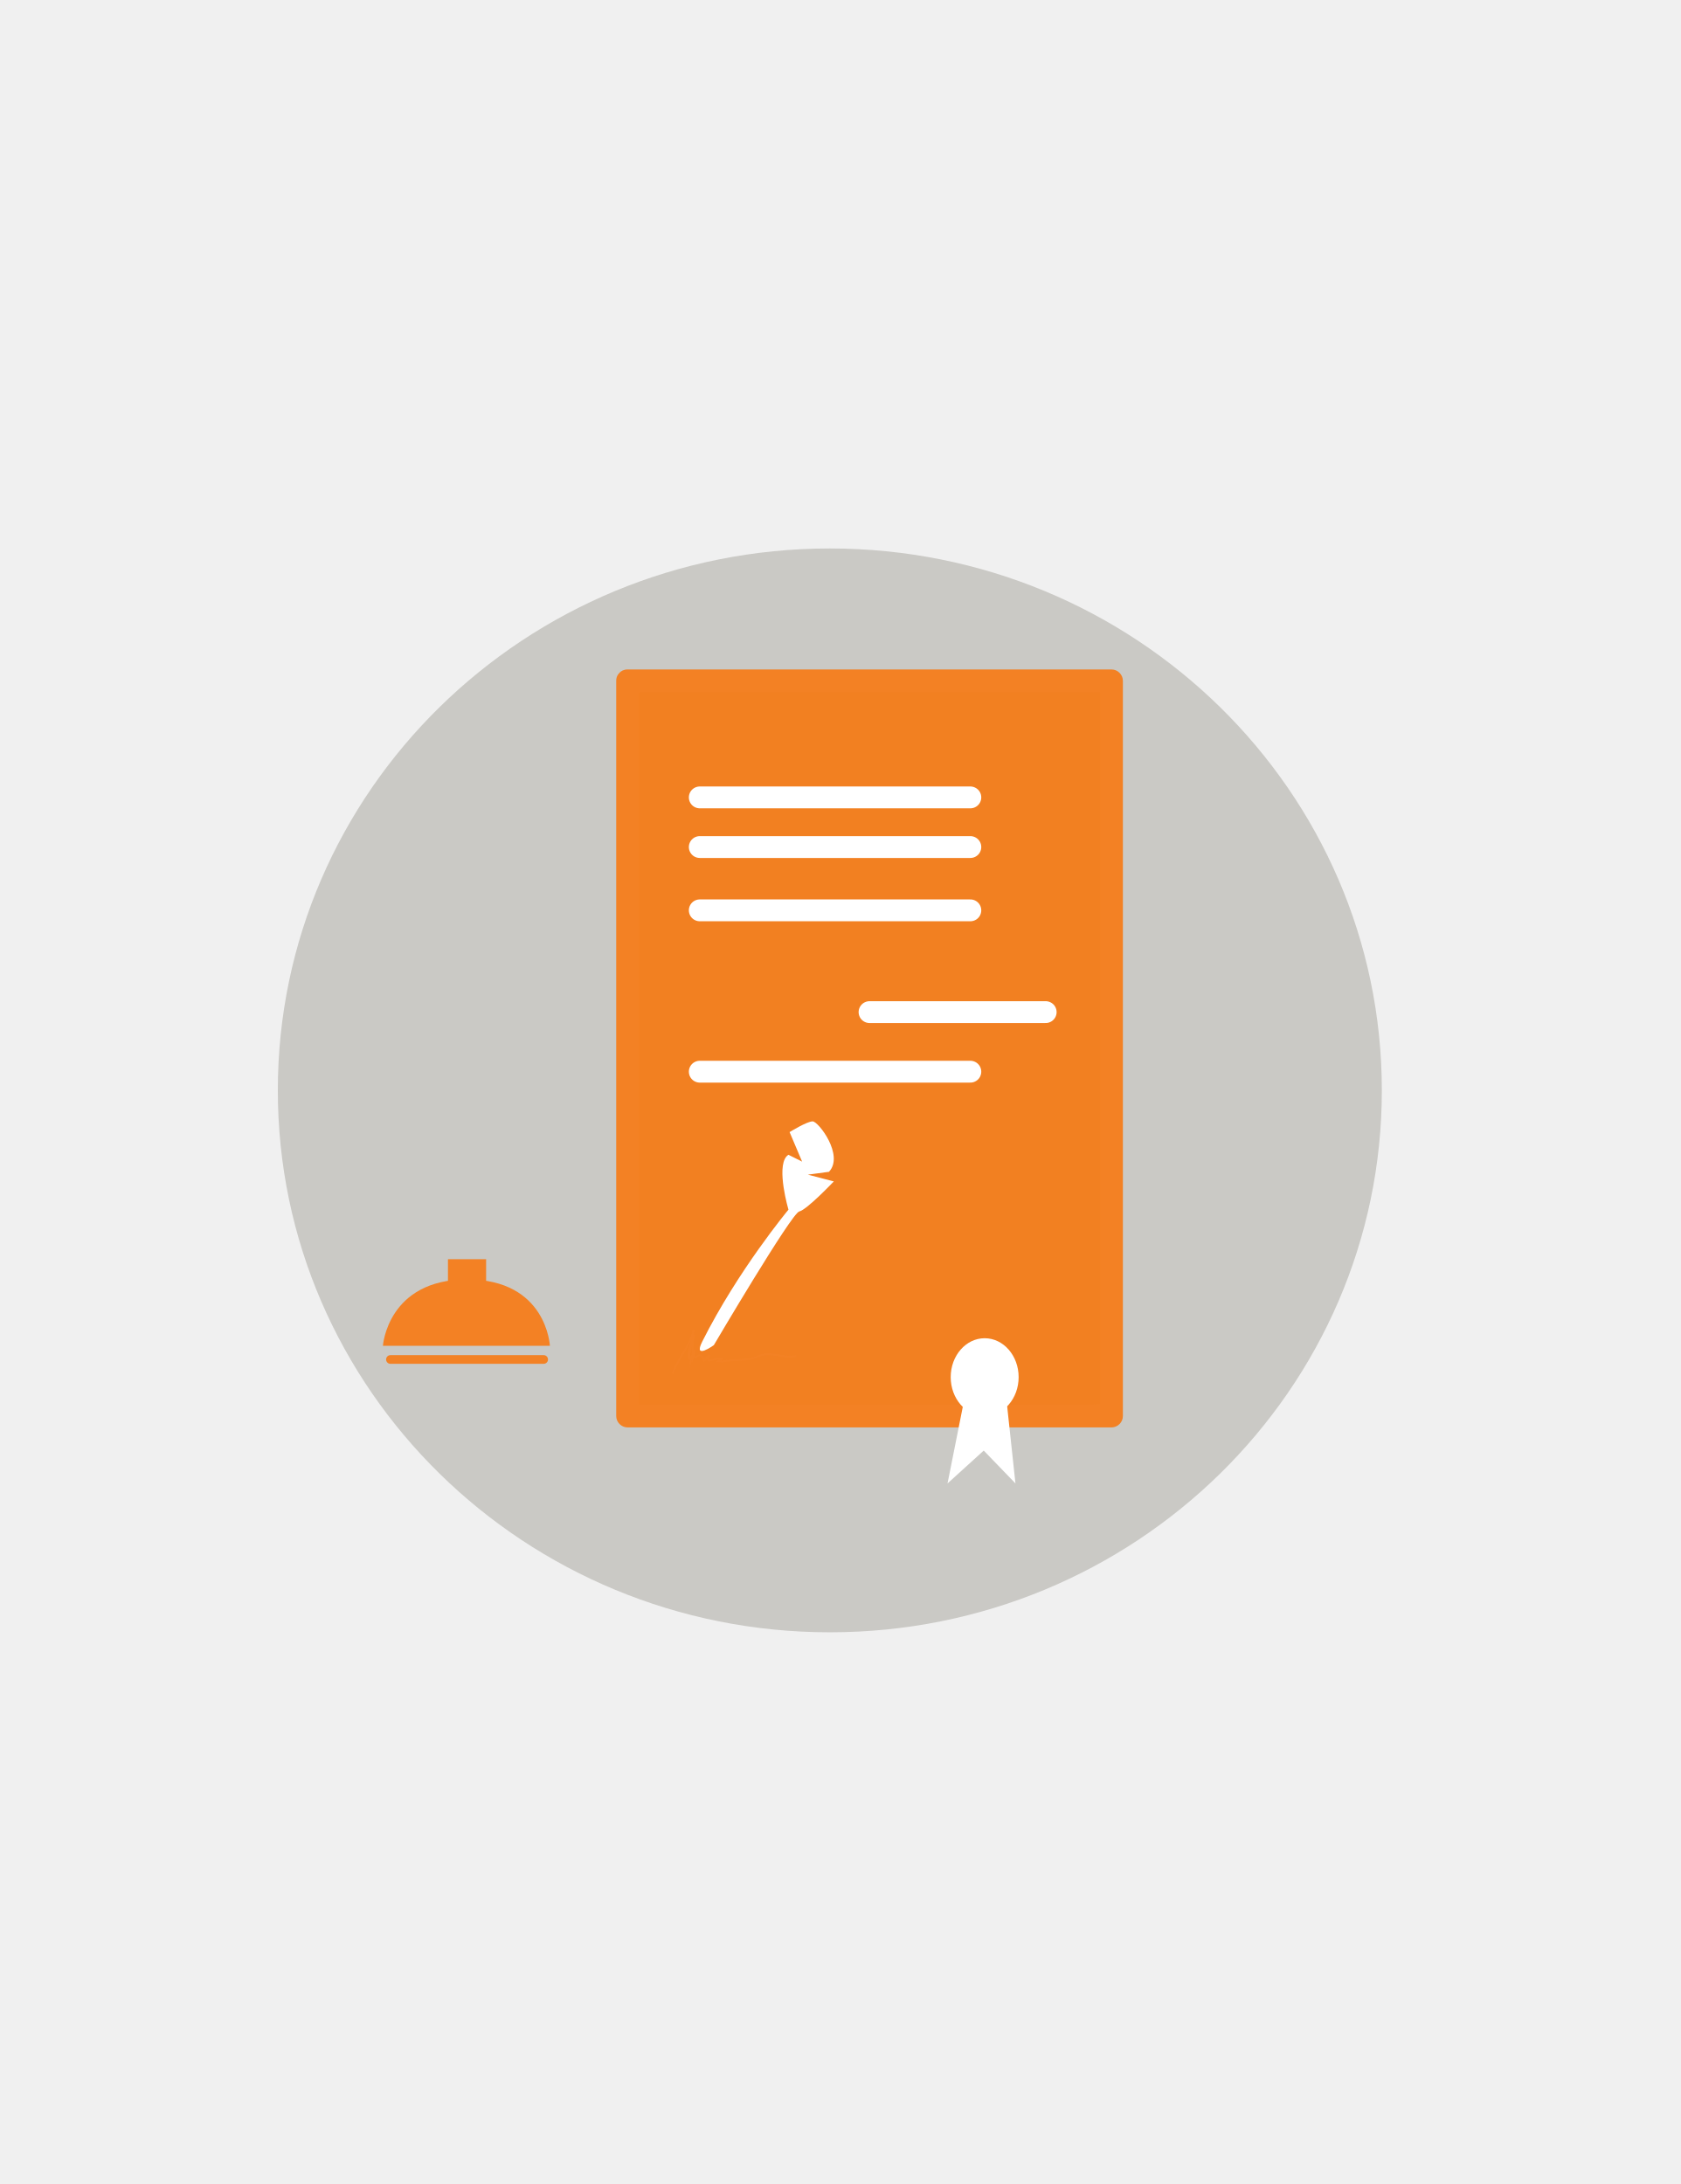
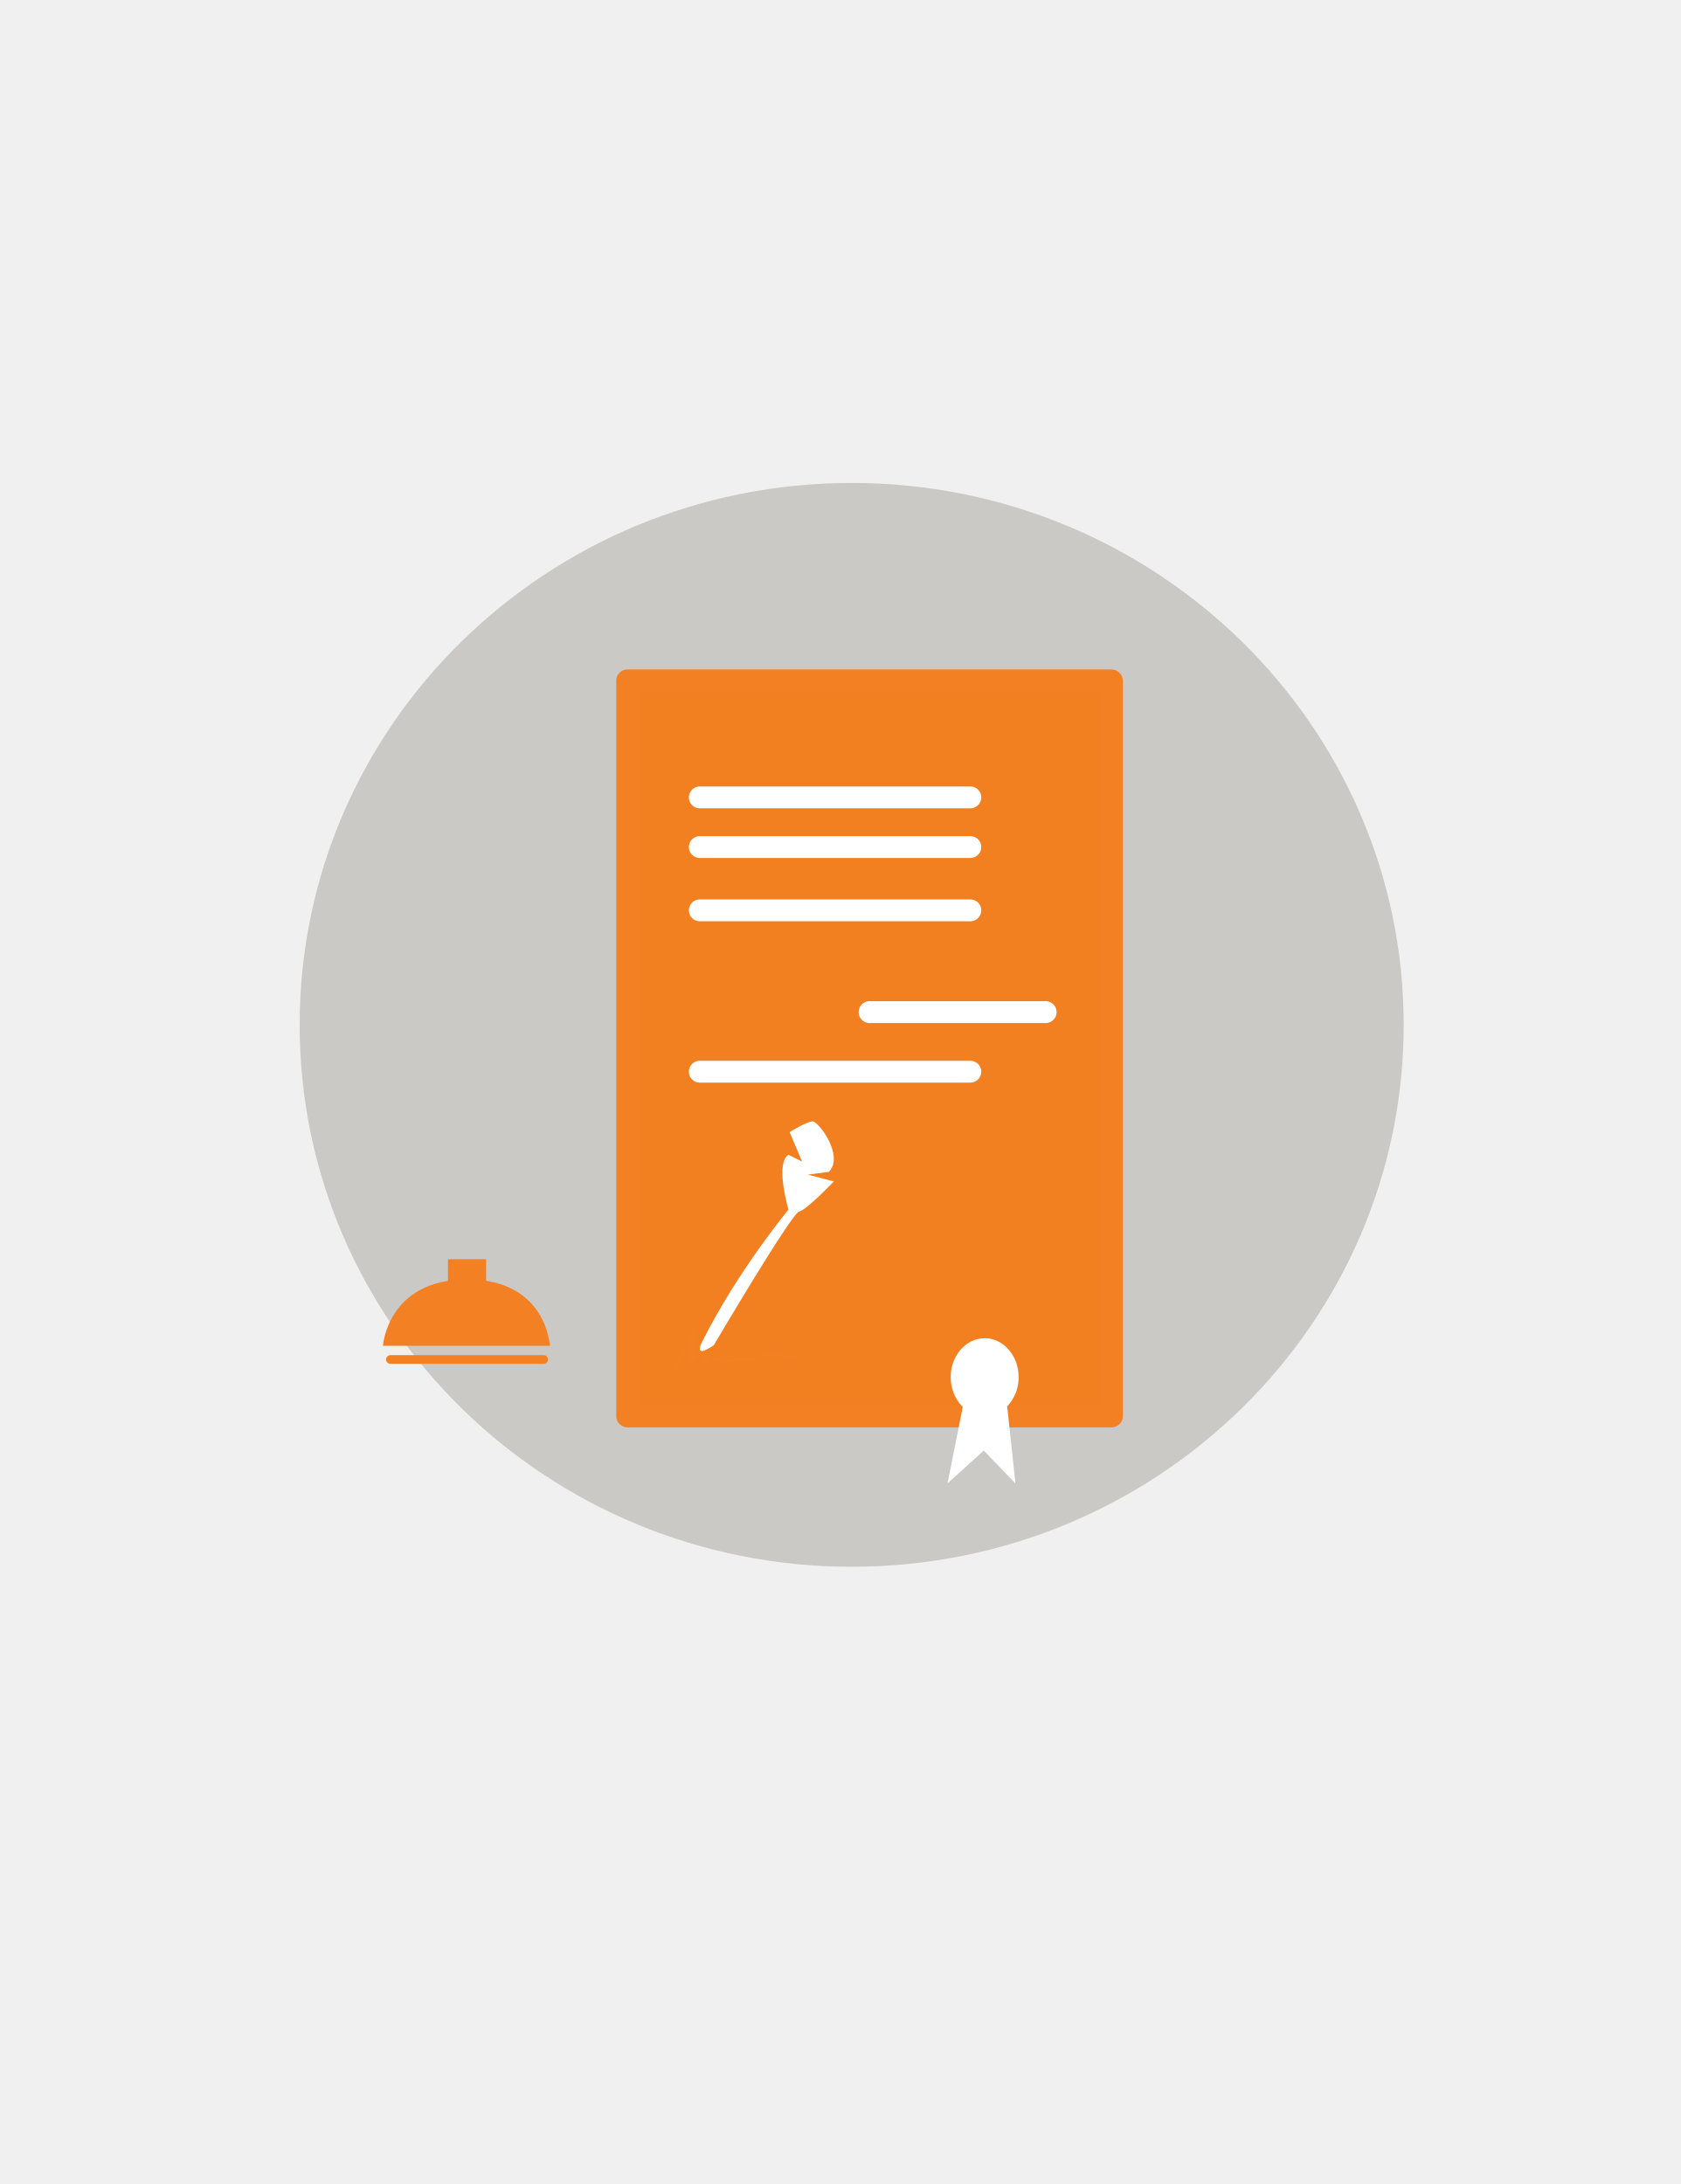
<svg xmlns="http://www.w3.org/2000/svg" version="1.1" x="0px" y="0px" width="100px" height="130px" viewBox="0 0 70 100" enable-background="new 0 0 70 100" xml:space="preserve">
  <g id="cartorio1">
-     <ellipse id="circuloCartorio1" fill="#cac9c5" cx="34.53" cy="49.926" rx="25.272" ry="24.813" />
+     <ellipse id="circuloCartorio1" fill="#cac9c5" cx="35.53" cy="46.926" rx="25.272" ry="24.813" />
  </g>
  <g id="cartorio">
    <g>
      <rect x="25.269" y="31.172" fill="#F28021" width="22.157" height="33.665" />
      <g>
        <path fill="#F38124" d="M25.269,31.692c4.66,0,9.32,0,13.98,0c2.443,0,4.886,0,7.329,0c1.185,0,0.328-0.036,0.328-0.369     c0,0.691,0,1.382,0,2.074c0,10.467,0,20.934,0,31.402c0-0.703,0.629-0.481-0.777-0.481c-1.108,0-2.217,0-3.326,0     c-3.431,0-6.862,0-10.293,0c-2.251,0-4.502,0-6.753,0c-0.842,0,0.033,0.779,0.033,0.184c0-0.812,0-1.626,0-2.439     c0-10.297,0-20.593,0-30.89c0-0.67-1.04-0.67-1.04,0c0,11.222,0,22.443,0,33.665c0,0.283,0.236,0.52,0.52,0.52     c7.386,0,14.771,0,22.157,0c0.283,0,0.52-0.236,0.52-0.52c0-11.222,0-22.443,0-33.665c0-0.284-0.236-0.52-0.52-0.52     c-7.386,0-14.771,0-22.157,0C24.598,30.652,24.598,31.692,25.269,31.692z" />
      </g>
    </g>
    <path fill="#F38124" d="M14.069,61.621h7.645c0,0-0.143-3.04-3.788-3.04C14.281,58.581,14.069,61.621,14.069,61.621z" />
    <line fill="none" stroke="#F38124" stroke-width="0.398" stroke-linecap="round" stroke-miterlimit="10" x1="14.414" y1="62.247" x2="21.428" y2="62.247" />
    <rect x="17.047" y="57.656" fill="#F38124" width="1.747" height="1.087" />
    <path fill="#FFFFFF" d="M28.69,61.426c1.643-3.273,3.946-6.038,3.946-6.038s-0.557-1.894-0.094-2.433   c0.028-0.031,0.058-0.058,0.094-0.08l0.625,0.312l-0.573-1.351c0,0,0.793-0.491,1.055-0.491c0.265,0,1.453,1.556,0.748,2.309   l-0.967,0.13l1.188,0.31c0,0-1.229,1.298-1.582,1.376c-0.352,0.076-3.91,6.119-3.91,6.119S28.251,62.295,28.69,61.426z" />
    <path fill="none" stroke="#F38124" stroke-width="0.083" stroke-miterlimit="10" d="M27.339,62.895   c0.212-0.66,0.811-1.287,0.951-1.987c-0.006,0.026-0.002,0.05-0.025,0.07c0.004,0.4-0.191,0.817-0.159,1.23   c-0.018,0.004-0.029-0.001-0.034-0.012c-0.033-0.354,0.136-0.776,0.253-1.076c-0.101,0.358-0.077,0.726-0.071,1.092   c0.045-0.112,0.067-0.21,0.066-0.336c-0.068,0.11-0.128,0.268-0.162,0.406c0.002-0.122,0.042-0.136,0.086-0.233   c0.034,0.031,0.121,0.066,0.162,0.104c0.17-0.188,0.298-0.071,0.367,0.138c0.095-0.049,0.203-0.133,0.242-0.195   c-0.086-0.021-0.063,0.026-0.128,0.058c0.01,0,0.065-0.055,0.071-0.062c-0.004,0.058-0.001,0.147,0.028,0.199   c0.205-0.004,0.365-0.109,0.581-0.081c-0.052,0.037-0.092,0.079-0.144,0.115c0.083,0.002,0.107,0,0.181,0.02   c0.564-0.14,1.085,0.017,1.659-0.248c0.552-0.258,1.12,0.127,1.724-0.012" />
    <line fill="none" stroke="#FFFFFF" stroke-linecap="round" stroke-miterlimit="10" x1="28.576" y1="36.511" x2="40.963" y2="36.511" />
    <line fill="none" stroke="#FFFFFF" stroke-linecap="round" stroke-miterlimit="10" x1="28.576" y1="38.784" x2="40.963" y2="38.784" />
    <line fill="none" stroke="#FFFFFF" stroke-linecap="round" stroke-miterlimit="10" x1="28.576" y1="41.682" x2="40.963" y2="41.682" />
    <line fill="none" stroke="#FFFFFF" stroke-linecap="round" stroke-miterlimit="10" x1="36.348" y1="46.342" x2="44.412" y2="46.342" />
    <line fill="none" stroke="#FFFFFF" stroke-linecap="round" stroke-miterlimit="10" x1="28.576" y1="49.07" x2="40.963" y2="49.07" />
    <polygon fill="#FFFFFF" points="40.817,63.413 39.919,67.922 41.576,66.418 43.028,67.922 42.544,63.413  " />
    <ellipse fill="#FFFFFF" cx="41.619" cy="63.056" rx="1.555" ry="1.782" />
  </g>
</svg>
